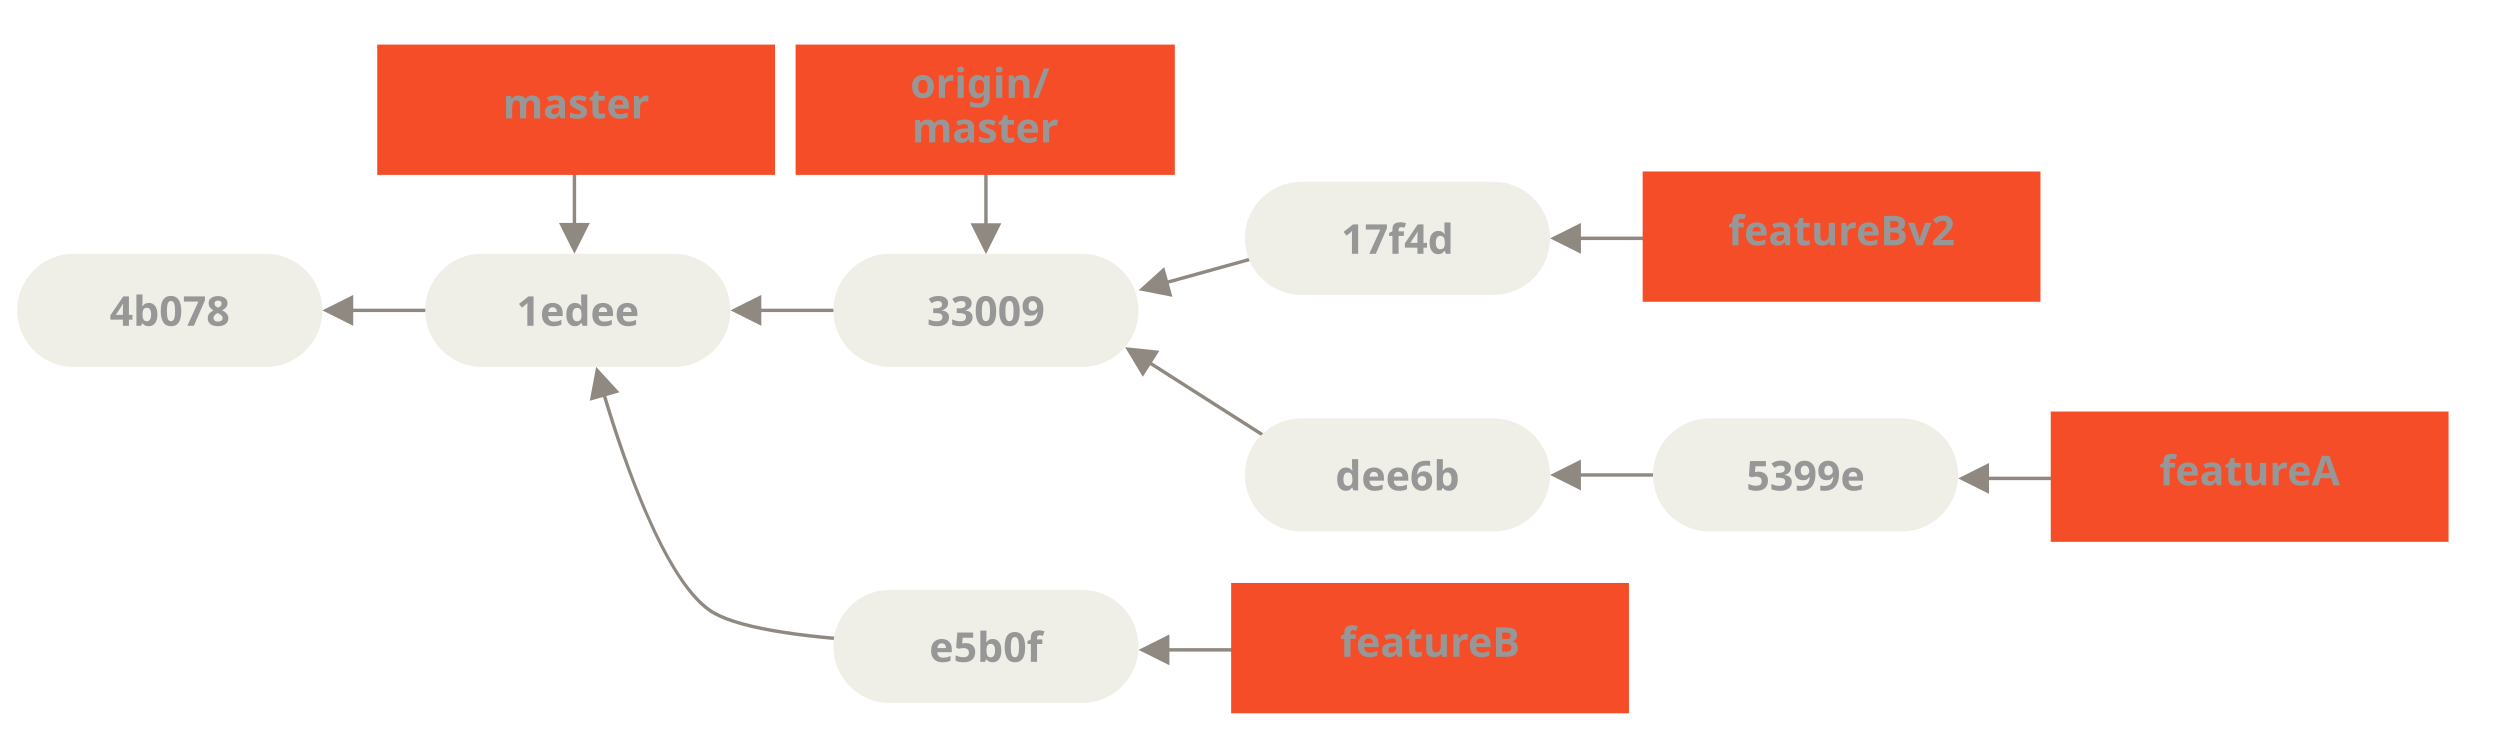
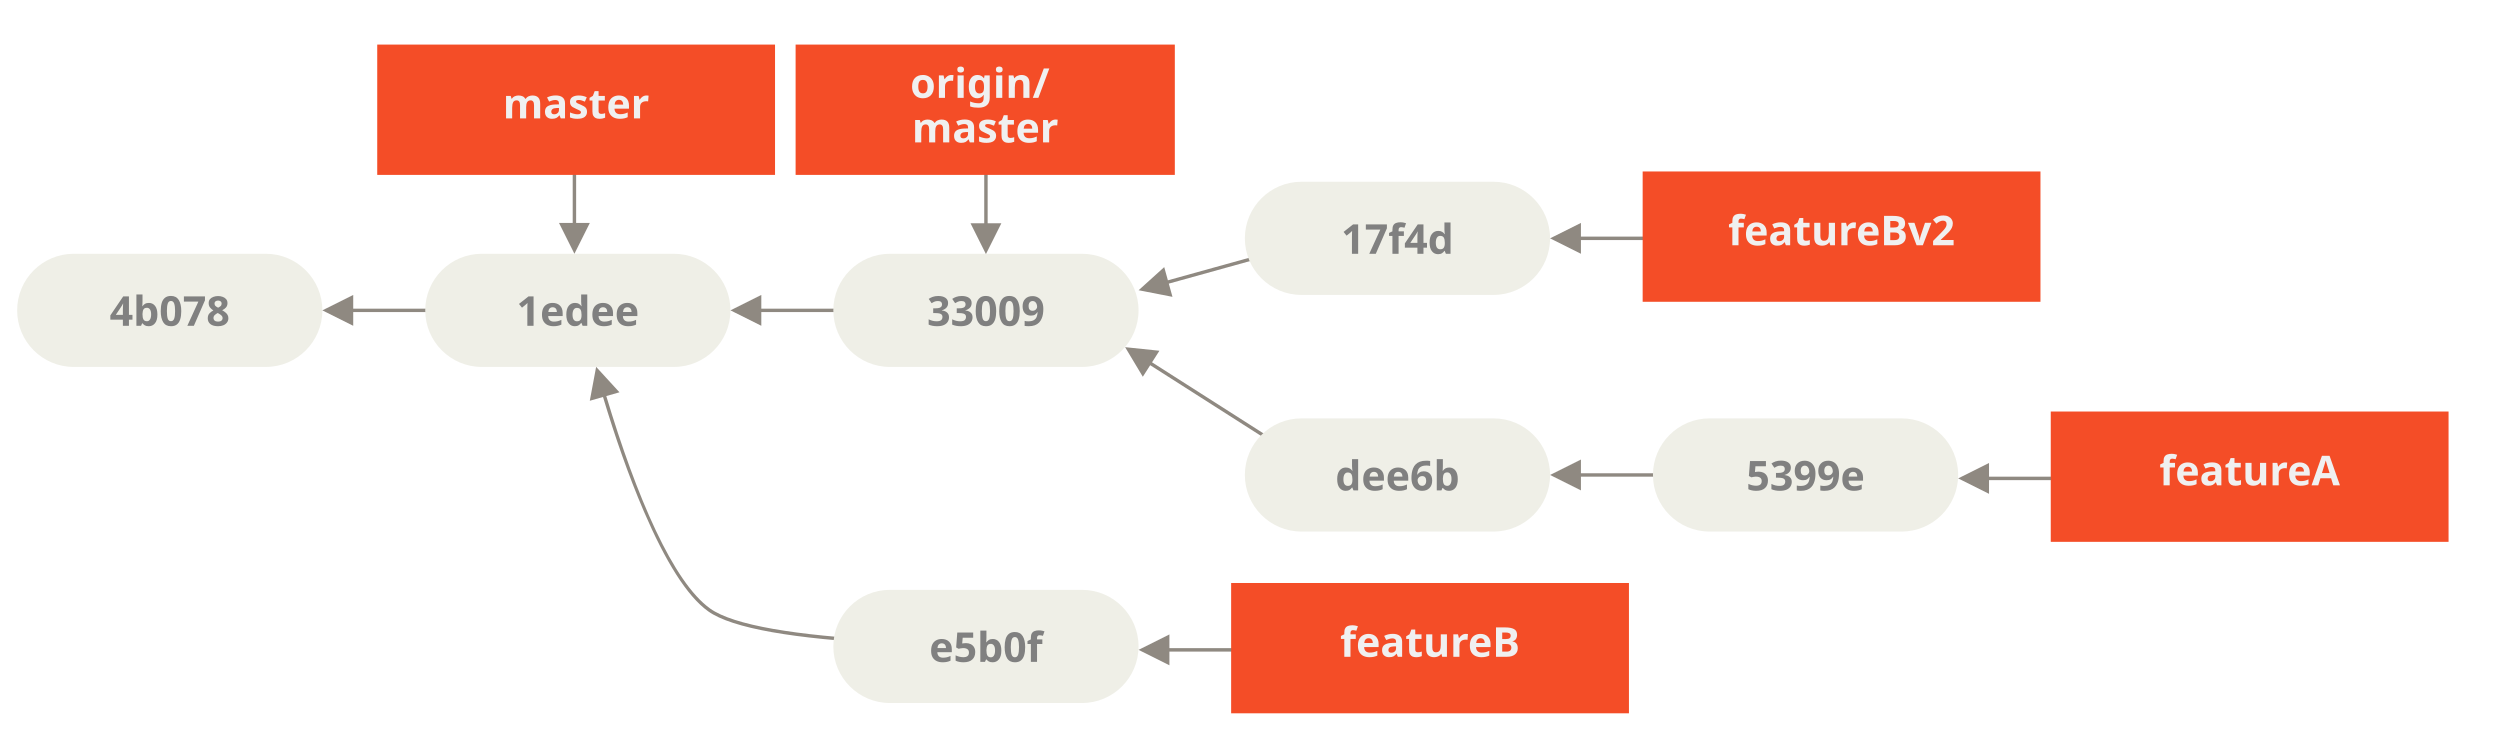
<svg xmlns="http://www.w3.org/2000/svg" width="729px" height="220px" viewBox="0 0 729 220" version="1.1">
  <g id="05---Public-Small-3" stroke="none" stroke-width="1" fill="none" fill-rule="evenodd">
    <g id="brown" transform="translate(5, 74)">
      <rect id="Rectangle-1" fill="#EFEFE7" fill-rule="evenodd" x="0" y="0" width="89" height="33" rx="16.5" />
      <text stroke="none" font-family="Source Code Pro" font-size="12px" font-weight="900" fill="#979797" fill-opacity="1" text-anchor="middle" id="C6">
-         <tspan x="44.5" y="21">4b078</tspan>
+         <tspan fill="#808080" x="44.5" y="21" fill-opacity="1">4b078</tspan>
      </text>
    </g>
    <path id="Line-4" d="M103,90 L148,90 L148,91 L103,91 L103,95 L94,90.5 L103,86 L103,90 Z" fill="#8F8981" fill-rule="nonzero" />
    <g id="brown" transform="translate(124, 74)">
      <rect id="Rectangle-1" fill="#EFEFE7" fill-rule="evenodd" x="0" y="0" width="89" height="33" rx="16.5" />
      <text stroke="none" font-family="Source Code Pro" font-size="12px" font-weight="900" fill="#979797" fill-opacity="1" text-anchor="middle" id="C6">
-         <tspan x="44.5" y="21">1edee</tspan>
+         <tspan fill="#808080" x="44.5" y="21" fill-opacity="1">1edee</tspan>
      </text>
    </g>
    <g id="Line-+-brown-2" transform="translate(213, 74)">
      <path id="Line" d="M9,16 L54,16 L54,17 L9,17 L9,21 L0,16.5 L9,12 L9,16 Z" fill="#8F8981" fill-rule="nonzero" />
      <g id="brown" transform="translate(30, 0)">
        <rect id="Rectangle-1" fill="#EFEFE7" fill-rule="evenodd" x="0" y="0" width="89" height="33" rx="16.5" />
        <text stroke="none" font-family="Source Code Pro" font-size="12px" font-weight="900" fill="#979797" fill-opacity="1" text-anchor="middle" id="C6">
-           <tspan x="44.5" y="21">33009</tspan>
+           <tspan fill="#808080" x="44.5" y="21" fill-opacity="1">33009</tspan>
        </text>
      </g>
    </g>
    <g id="Line-5-+-brown-5" transform="translate(452, 122)">
      <path id="Line-5" d="M9,16 L54,16 L54,17 L9,17 L9,21 L0,16.5 L9,12 L9,16 Z" fill="#8F8981" fill-rule="nonzero" />
      <g id="brown" transform="translate(30, 0)">
        <rect id="Rectangle-1" fill="#EFEFE7" fill-rule="evenodd" x="0" y="0" width="89" height="33" rx="16.5" />
        <text stroke="none" font-family="Source Code Pro" font-size="12px" font-weight="900" fill="#979797" fill-opacity="1" text-anchor="middle" id="C6">
-           <tspan x="44.5" y="21">5399e</tspan>
+           <tspan fill="#808080" x="44.5" y="21" fill-opacity="1">5399e</tspan>
        </text>
      </g>
    </g>
    <g id="Line-5-+-brown-6" transform="translate(332, 53)">
      <path id="Line-5" d="M8.556,28.743 L54.848,15.884 L55.116,16.848 L8.824,29.707 L9.894,33.561 L0.018,31.634 L7.486,24.889 L8.556,28.743 Z" fill="#8F8981" fill-rule="nonzero" />
      <g id="brown" transform="translate(31, 0)">
        <rect id="Rectangle-1" fill="#EFEFE7" fill-rule="evenodd" x="0" y="0" width="89" height="33" rx="16.5" />
        <text stroke="none" font-family="Source Code Pro" font-size="12px" font-weight="900" fill="#979797" fill-opacity="1" text-anchor="middle" id="C6">
-           <tspan x="44.5" y="21">17f4d</tspan>
+           <tspan fill="#808080" x="44.5" y="21" fill-opacity="1">17f4d</tspan>
        </text>
      </g>
    </g>
    <path id="Line-8" d="M176.794,115.489 C185.695,145.132 196.332,169.755 207.081,177.45 C213.899,182.33 232.122,185.302 258.122,186.682 C274.452,187.549 291.754,187.7 307.297,187.439 C308.714,187.415 309.975,187.389 311.063,187.364 C311.444,187.355 311.776,187.346 312.057,187.339 C312.226,187.335 312.34,187.331 312.398,187.33 L312.898,187.315 L312.927,188.315 L312.427,188.329 C312.368,188.331 312.253,188.334 312.084,188.339 C311.801,188.346 311.468,188.354 311.087,188.363 C309.996,188.389 308.733,188.415 307.314,188.439 C291.75,188.7 274.426,188.549 258.069,187.681 C231.847,186.289 213.541,183.304 206.499,178.263 C200.274,173.807 193.979,163.602 187.743,149.111 C183.287,138.756 179.257,127.163 175.832,115.763 L171.98,116.864 L173.835,106.974 L180.634,114.392 L176.794,115.489 Z" fill="#8F8981" fill-rule="nonzero" />
    <g id="brown" transform="translate(243, 172)">
      <rect id="Rectangle-1" fill="#EFEFE7" fill-rule="evenodd" x="0" y="0" width="89" height="33" rx="16.5" />
      <text stroke="none" font-family="Source Code Pro" font-size="12px" font-weight="900" fill="#979797" fill-opacity="1" text-anchor="middle" id="C6">
-         <tspan x="44.5" y="21">e5b0f</tspan>
+         <tspan fill="#808080" x="44.5" y="21" fill-opacity="1">e5b0f</tspan>
      </text>
    </g>
    <path id="Line-3" d="M335.935,105.65 L387.19,138.347 L386.653,139.19 L335.397,106.493 L333.246,109.865 L328.078,101.231 L338.086,102.278 L335.935,105.65 Z" fill="#8F8981" fill-rule="nonzero" />
    <g id="brown" transform="translate(363, 122)">
      <rect id="Rectangle-1" fill="#EFEFE7" fill-rule="evenodd" x="0" y="0" width="89" height="33" rx="16.5" />
      <text stroke="none" font-family="Source Code Pro" font-size="12px" font-weight="900" fill="#979797" fill-opacity="1" text-anchor="middle" id="C6">
-         <tspan x="44.5" y="21">dee6b</tspan>
+         <tspan fill="#808080" x="44.5" y="21" fill-opacity="1">dee6b</tspan>
      </text>
    </g>
    <g id="Line-2-+-ref-2" transform="translate(110, 13)">
      <path id="Line-2" d="M57,52 L57,9 L58,9 L58,52 L62,52 L57.5,61 L53,52 L57,52 Z" fill="#8F8981" fill-rule="nonzero" />
      <g id="ref">
        <rect id="Rectangle-2" fill="#F44D27" x="0" y="0" width="116" height="38" />
        <text stroke="none" font-family="Source Code Pro" font-size="12px" font-weight="900" fill="#979797" fill-opacity="1" text-anchor="middle" id="master">
-           <tspan x="58" y="21.515">master</tspan>
+           <tspan fill="#f0f0f0" x="58" y="21.515" fill-opacity="1">master</tspan>
        </text>
      </g>
    </g>
    <g id="Line-2-+-ref-4-+-ref-(2-line)-3" transform="translate(232, 13)">
      <g id="Line-2-+-ref-4" transform="translate(55, 19)" fill="#8F8981" fill-rule="nonzero">
        <path id="Line-2" d="M0,33.096 L0,-0.096 L1,-0.096 L1,33.096 L5,33.096 L0.5,42.096 L-4,33.096 L0,33.096 Z" />
      </g>
      <g id="ref-(2-line)">
        <rect id="Rectangle-2" fill="#F44D27" fill-rule="evenodd" x="0" y="0" width="110.58" height="38" />
        <text stroke="none" font-family="Source Code Pro" font-size="12px" font-weight="900" fill="#979797" fill-opacity="1" text-anchor="middle" id="master">
-           <tspan x="55.29" y="15.531">origin/</tspan>
-           <tspan x="55.29" y="28.531">master</tspan>
+           <tspan fill="#f0f0f0" x="55.29" y="15.531" fill-opacity="1">origin/</tspan>
+           <tspan fill="#f0f0f0" x="55.29" y="28.531" fill-opacity="1">master</tspan>
        </text>
      </g>
    </g>
    <g id="Line-2-+-ref-3" transform="translate(571, 120)">
      <path id="Line-2" d="M9,19 L85,19 L85,20 L9,20 L9,24 L0,19.5 L9,15 L9,19 Z" fill="#8F8981" fill-rule="nonzero" />
      <g id="ref" transform="translate(27, 0)">
        <rect id="Rectangle-2" fill="#F44D27" x="0" y="0" width="116" height="38" />
        <text stroke="none" font-family="Source Code Pro" font-size="12px" font-weight="900" fill="#979797" fill-opacity="1" text-anchor="middle" id="master">
-           <tspan x="58" y="21.515">featureA</tspan>
+           <tspan fill="#f0f0f0" x="58" y="21.515" fill-opacity="1">featureA</tspan>
        </text>
      </g>
    </g>
    <g id="Line-2-+-ref-5" transform="translate(332, 170)">
      <path id="Line-2" d="M9,19 L85,19 L85,20 L9,20 L9,24 L0,19.5 L9,15 L9,19 Z" fill="#8F8981" fill-rule="nonzero" />
      <g id="ref" transform="translate(27, 0)">
        <rect id="Rectangle-2" fill="#F44D27" x="0" y="0" width="116" height="38" />
        <text stroke="none" font-family="Source Code Pro" font-size="12px" font-weight="900" fill="#979797" fill-opacity="1" text-anchor="middle" id="master">
-           <tspan x="58" y="21.515">featureB</tspan>
+           <tspan fill="#f0f0f0" x="58" y="21.515" fill-opacity="1">featureB</tspan>
        </text>
      </g>
    </g>
    <g id="Line-2-+-ref-6" transform="translate(452, 50)">
      <path id="Line-2" d="M9,19 L85,19 L85,20 L9,20 L9,24 L0,19.5 L9,15 L9,19 Z" fill="#8F8981" fill-rule="nonzero" />
      <g id="ref" transform="translate(27, 0)">
        <rect id="Rectangle-2" fill="#F44D27" x="0" y="0" width="116" height="38" />
        <text stroke="none" font-family="Source Code Pro" font-size="12px" font-weight="900" fill="#979797" fill-opacity="1" text-anchor="middle" id="master">
-           <tspan x="58" y="21.515">featureBv2</tspan>
+           <tspan fill="#f0f0f0" x="58" y="21.515" fill-opacity="1">featureBv2</tspan>
        </text>
      </g>
    </g>
  </g>
</svg>
